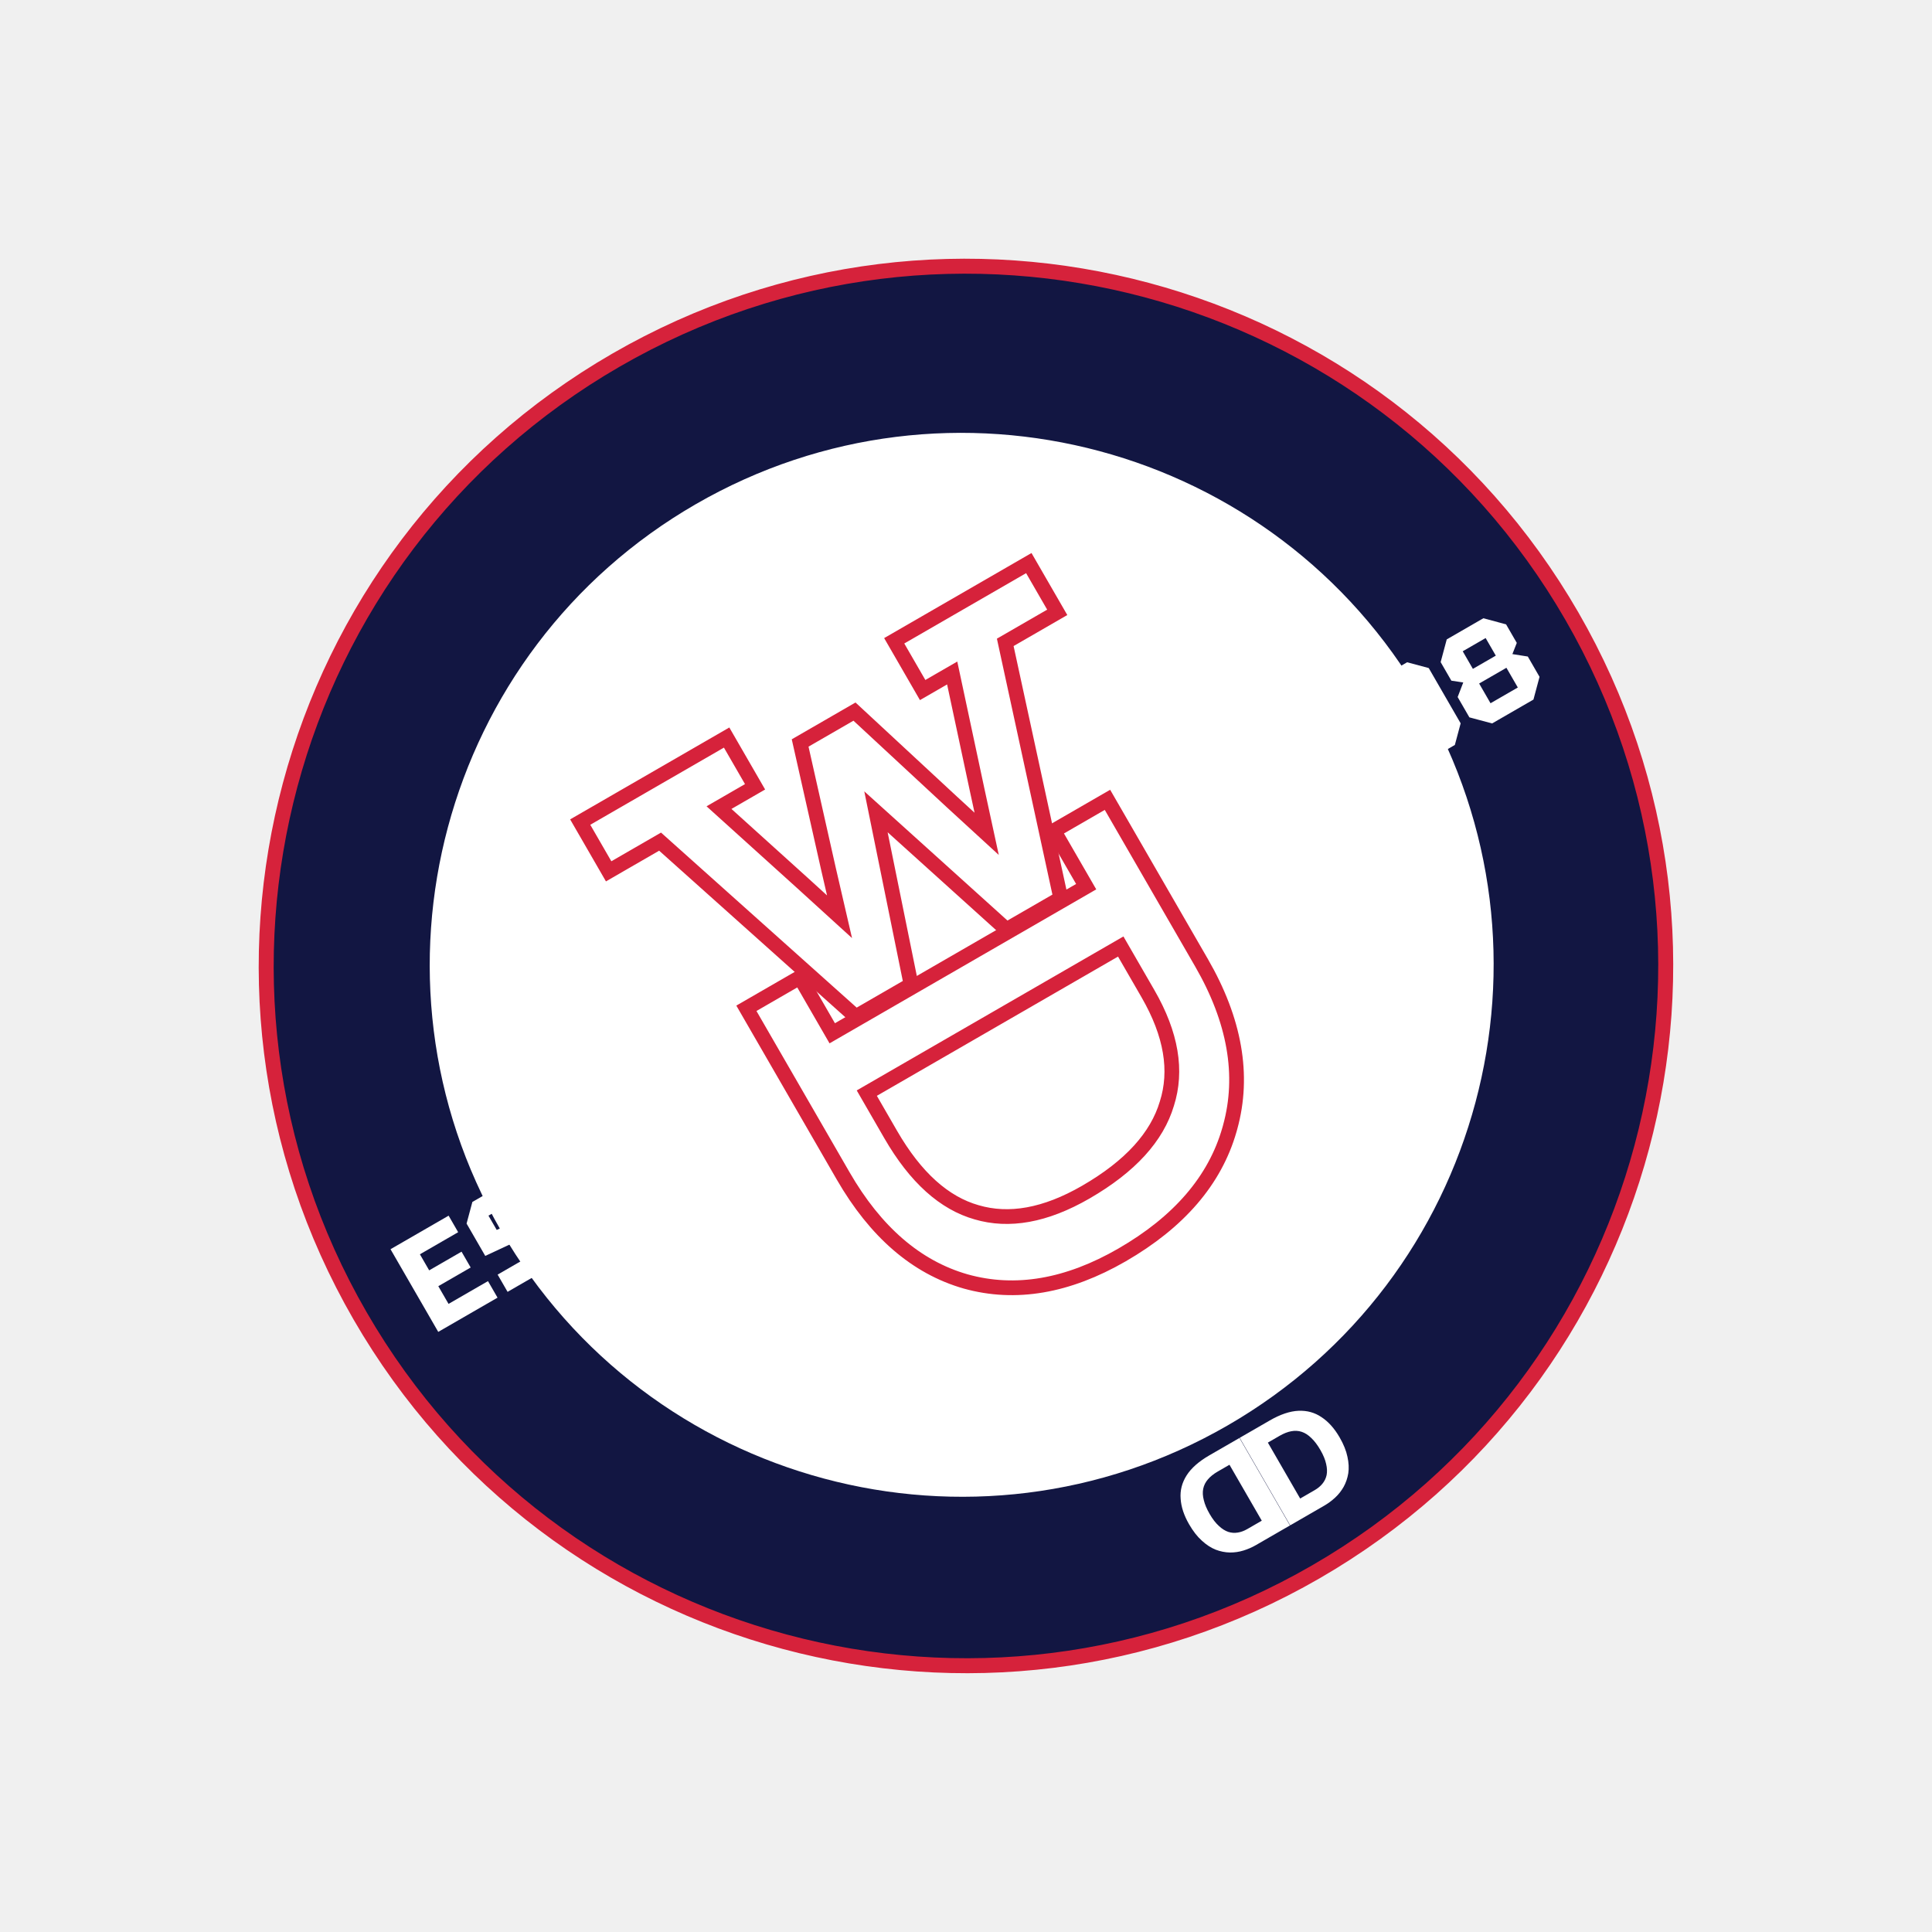
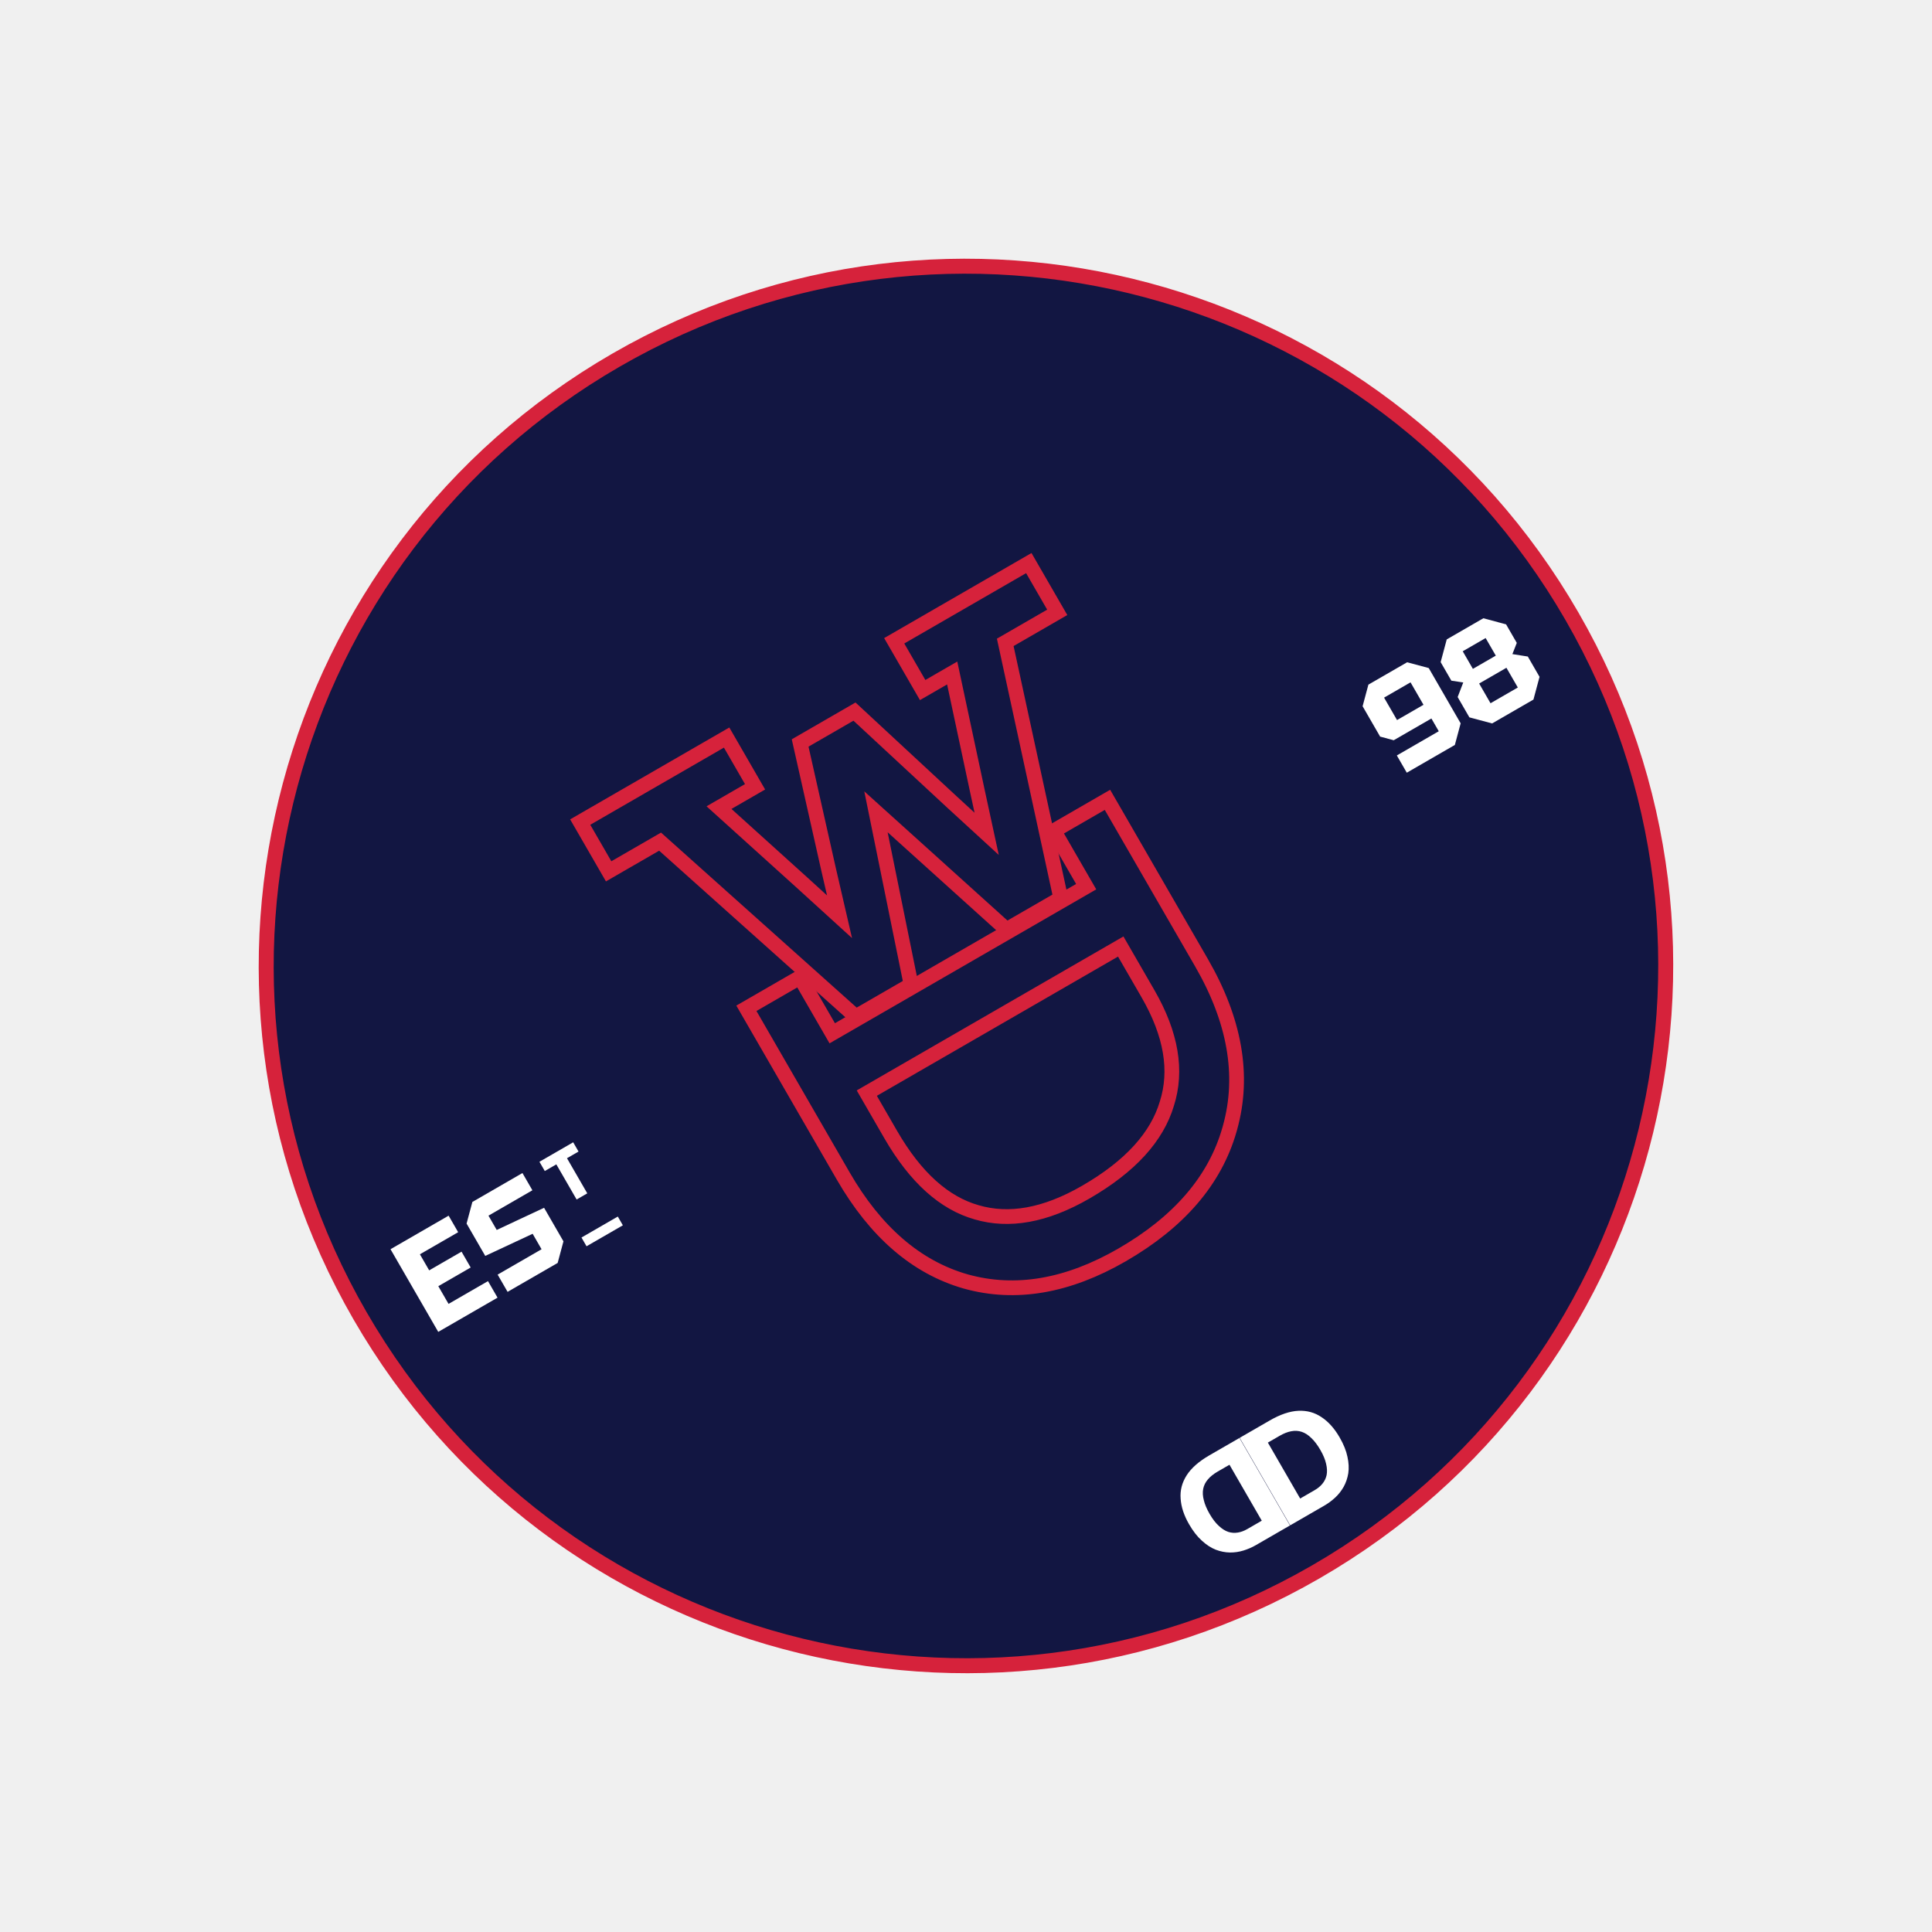
<svg xmlns="http://www.w3.org/2000/svg" width="765" height="765" viewBox="0 0 765 765" fill="none">
  <circle cx="382.487" cy="382.487" r="277.035" transform="rotate(-30 382.487 382.487)" fill="#121642" stroke="#D6223B" stroke-width="5.931" />
-   <path d="M563.181 276.73C621.338 377.461 586.825 506.265 486.094 564.421C385.364 622.578 256.56 588.065 198.403 487.335C140.246 386.604 174.759 257.8 275.49 199.643C376.22 141.487 505.024 176 563.181 276.73Z" fill="white" />
+   <path d="M563.181 276.73C621.338 377.461 586.825 506.265 486.094 564.421C385.364 622.578 256.56 588.065 198.403 487.335C140.246 386.604 174.759 257.8 275.49 199.643C376.22 141.487 505.024 176 563.181 276.73Z" fill="transparent" />
  <path d="M475.76 381.219C488.87 403.924 492.808 425.698 487.087 446.356L486.819 447.318C481.069 467.45 466.724 483.951 444.277 496.91C422.849 509.282 402.152 512.933 382.367 507.406L382.349 507.401C362.729 501.78 346.603 487.683 333.868 465.626L295.545 399.248L316.755 387.002L329.536 409.141L430.085 351.089L417.303 328.951L438.513 316.705L475.76 381.219ZM343.218 432.837L352.657 449.186C362.574 466.363 373.97 476.402 386.679 480.019L386.691 480.022L386.703 480.026C399.497 483.787 413.83 481.34 429.923 472.049C447.662 461.807 458.131 450.08 462.028 437.033L462.043 436.984C466.156 424.038 463.872 409.61 454.55 393.464L443.766 374.786L343.218 432.837Z" stroke="#D6223B" stroke-width="5.836" />
  <path d="M287.716 292.044L298.975 311.545L284.7 319.787L317.61 349.513L317.619 349.521L332.425 363.001L328.066 344.15L328.064 344.141L328.062 344.133L317.297 296.285L316.825 294.191L338.343 281.767L339.923 283.231L376.872 317.498L390.682 330.167L387.004 313.184L387.002 313.176L377.033 266.479L365.337 273.231L354.077 253.73L407.367 222.963L418.626 242.465L398.04 254.35L419.57 353.61L420.021 355.69L398.544 368.09L396.968 366.669L346.848 321.446L360.337 387.85L360.756 389.907L338.844 402.558L337.269 401.15L261.369 333.257L241.003 345.016L229.743 325.514L287.716 292.044Z" stroke="#D6223B" stroke-width="5.836" />
  <path d="M173.529 527.378L154.629 494.642L177.637 481.358L181.417 487.905L166.266 496.653L169.937 503.013L182.751 495.615L186.369 501.882L173.555 509.28L177.606 516.294L193.225 507.276L197.005 513.824L173.529 527.378ZM200.984 511.527L197.042 504.699L214.439 494.655L210.902 488.528L192.146 497.299L184.748 484.486L187.041 475.929L206.869 464.481L210.811 471.308L193.415 481.352L196.682 487.011L215.437 478.24L223.105 491.522L220.812 500.079L200.984 511.527Z" fill="white" />
  <path d="M557.17 262.235L565.727 264.528L578.363 286.414L576.07 294.971L557.037 305.96L553.095 299.132L569.697 289.547L566.781 284.496L551.862 293.109L546.478 291.666L539.539 279.648L541.831 271.091L557.17 262.235ZM558.519 270.186L548.043 276.234L553.173 285.119L563.649 279.071L558.519 270.186ZM583.208 264.848L592.281 259.61L588.258 252.642L579.185 257.88L583.208 264.848ZM590.195 278.461L600.998 272.224L596.489 264.414L585.686 270.651L590.195 278.461ZM590.82 286.455L581.82 284.044L577.176 276L579.395 270.23L574.683 269.521L570.444 262.179L572.855 253.179L587.352 244.809L596.352 247.221L600.591 254.563L598.849 258.998L604.955 259.962L609.599 268.006L607.188 277.005L590.82 286.455Z" fill="white" />
  <path d="M228.319 474.96L220.286 461.046L215.715 463.685L213.598 460.019L226.959 452.305L229.076 455.971L224.506 458.61L232.539 472.524L228.319 474.96Z" fill="white" />
  <line x1="231.246" y1="491.745" x2="245.627" y2="483.443" stroke="white" stroke-width="4" />
  <path d="M514.433 601.912L510.827 595.666L520.589 590.029C521.814 589.322 522.823 588.483 523.615 587.513C524.443 586.522 524.999 585.384 525.284 584.1C525.549 582.781 525.487 581.3 525.099 579.658C524.745 577.996 523.983 576.15 522.811 574.12C521.68 572.161 520.5 570.603 519.272 569.445C518.059 568.233 516.788 567.404 515.457 566.959C514.127 566.514 512.729 566.435 511.262 566.722C509.83 566.989 508.309 567.587 506.699 568.517L498.039 573.517L494.433 567.271L502.778 562.452C506.942 560.048 510.73 558.771 514.142 558.621C517.555 558.47 520.61 559.318 523.31 561.166C526.024 562.958 528.401 565.621 530.442 569.155C532.018 571.884 533.049 574.438 533.535 576.816C534.057 579.175 534.17 581.349 533.873 583.34C533.556 585.296 532.94 587.098 532.025 588.746C531.125 590.338 530.006 591.754 528.669 592.993C527.331 594.232 525.91 595.285 524.405 596.154L514.433 601.912ZM510.864 603.972L490.864 569.331L498.422 564.968L518.422 599.609L510.864 603.972Z" fill="white" />
  <path d="M507.211 606.081L503.605 599.835L493.842 605.472C492.617 606.179 491.387 606.633 490.15 606.834C488.878 607.055 487.614 606.968 486.36 606.573C485.085 606.142 483.834 605.348 482.606 604.191C481.343 603.054 480.125 601.471 478.954 599.442C477.822 597.482 477.062 595.681 476.674 594.039C476.231 592.382 476.149 590.867 476.429 589.492C476.708 588.118 477.339 586.867 478.321 585.74C479.268 584.634 480.547 583.615 482.156 582.686L490.817 577.686L487.211 571.44L478.865 576.258C474.701 578.663 471.701 581.304 469.865 584.184C468.028 587.064 467.235 590.135 467.485 593.396C467.68 596.643 468.798 600.033 470.838 603.567C472.414 606.296 474.11 608.466 475.926 610.077C477.708 611.708 479.535 612.892 481.407 613.631C483.26 614.334 485.128 614.702 487.013 614.734C488.842 614.75 490.627 614.489 492.369 613.95C494.111 613.411 495.734 612.708 497.238 611.839L507.211 606.081ZM510.78 604.021L490.78 569.38L483.222 573.743L503.222 608.384L510.78 604.021Z" fill="white" />
</svg>
